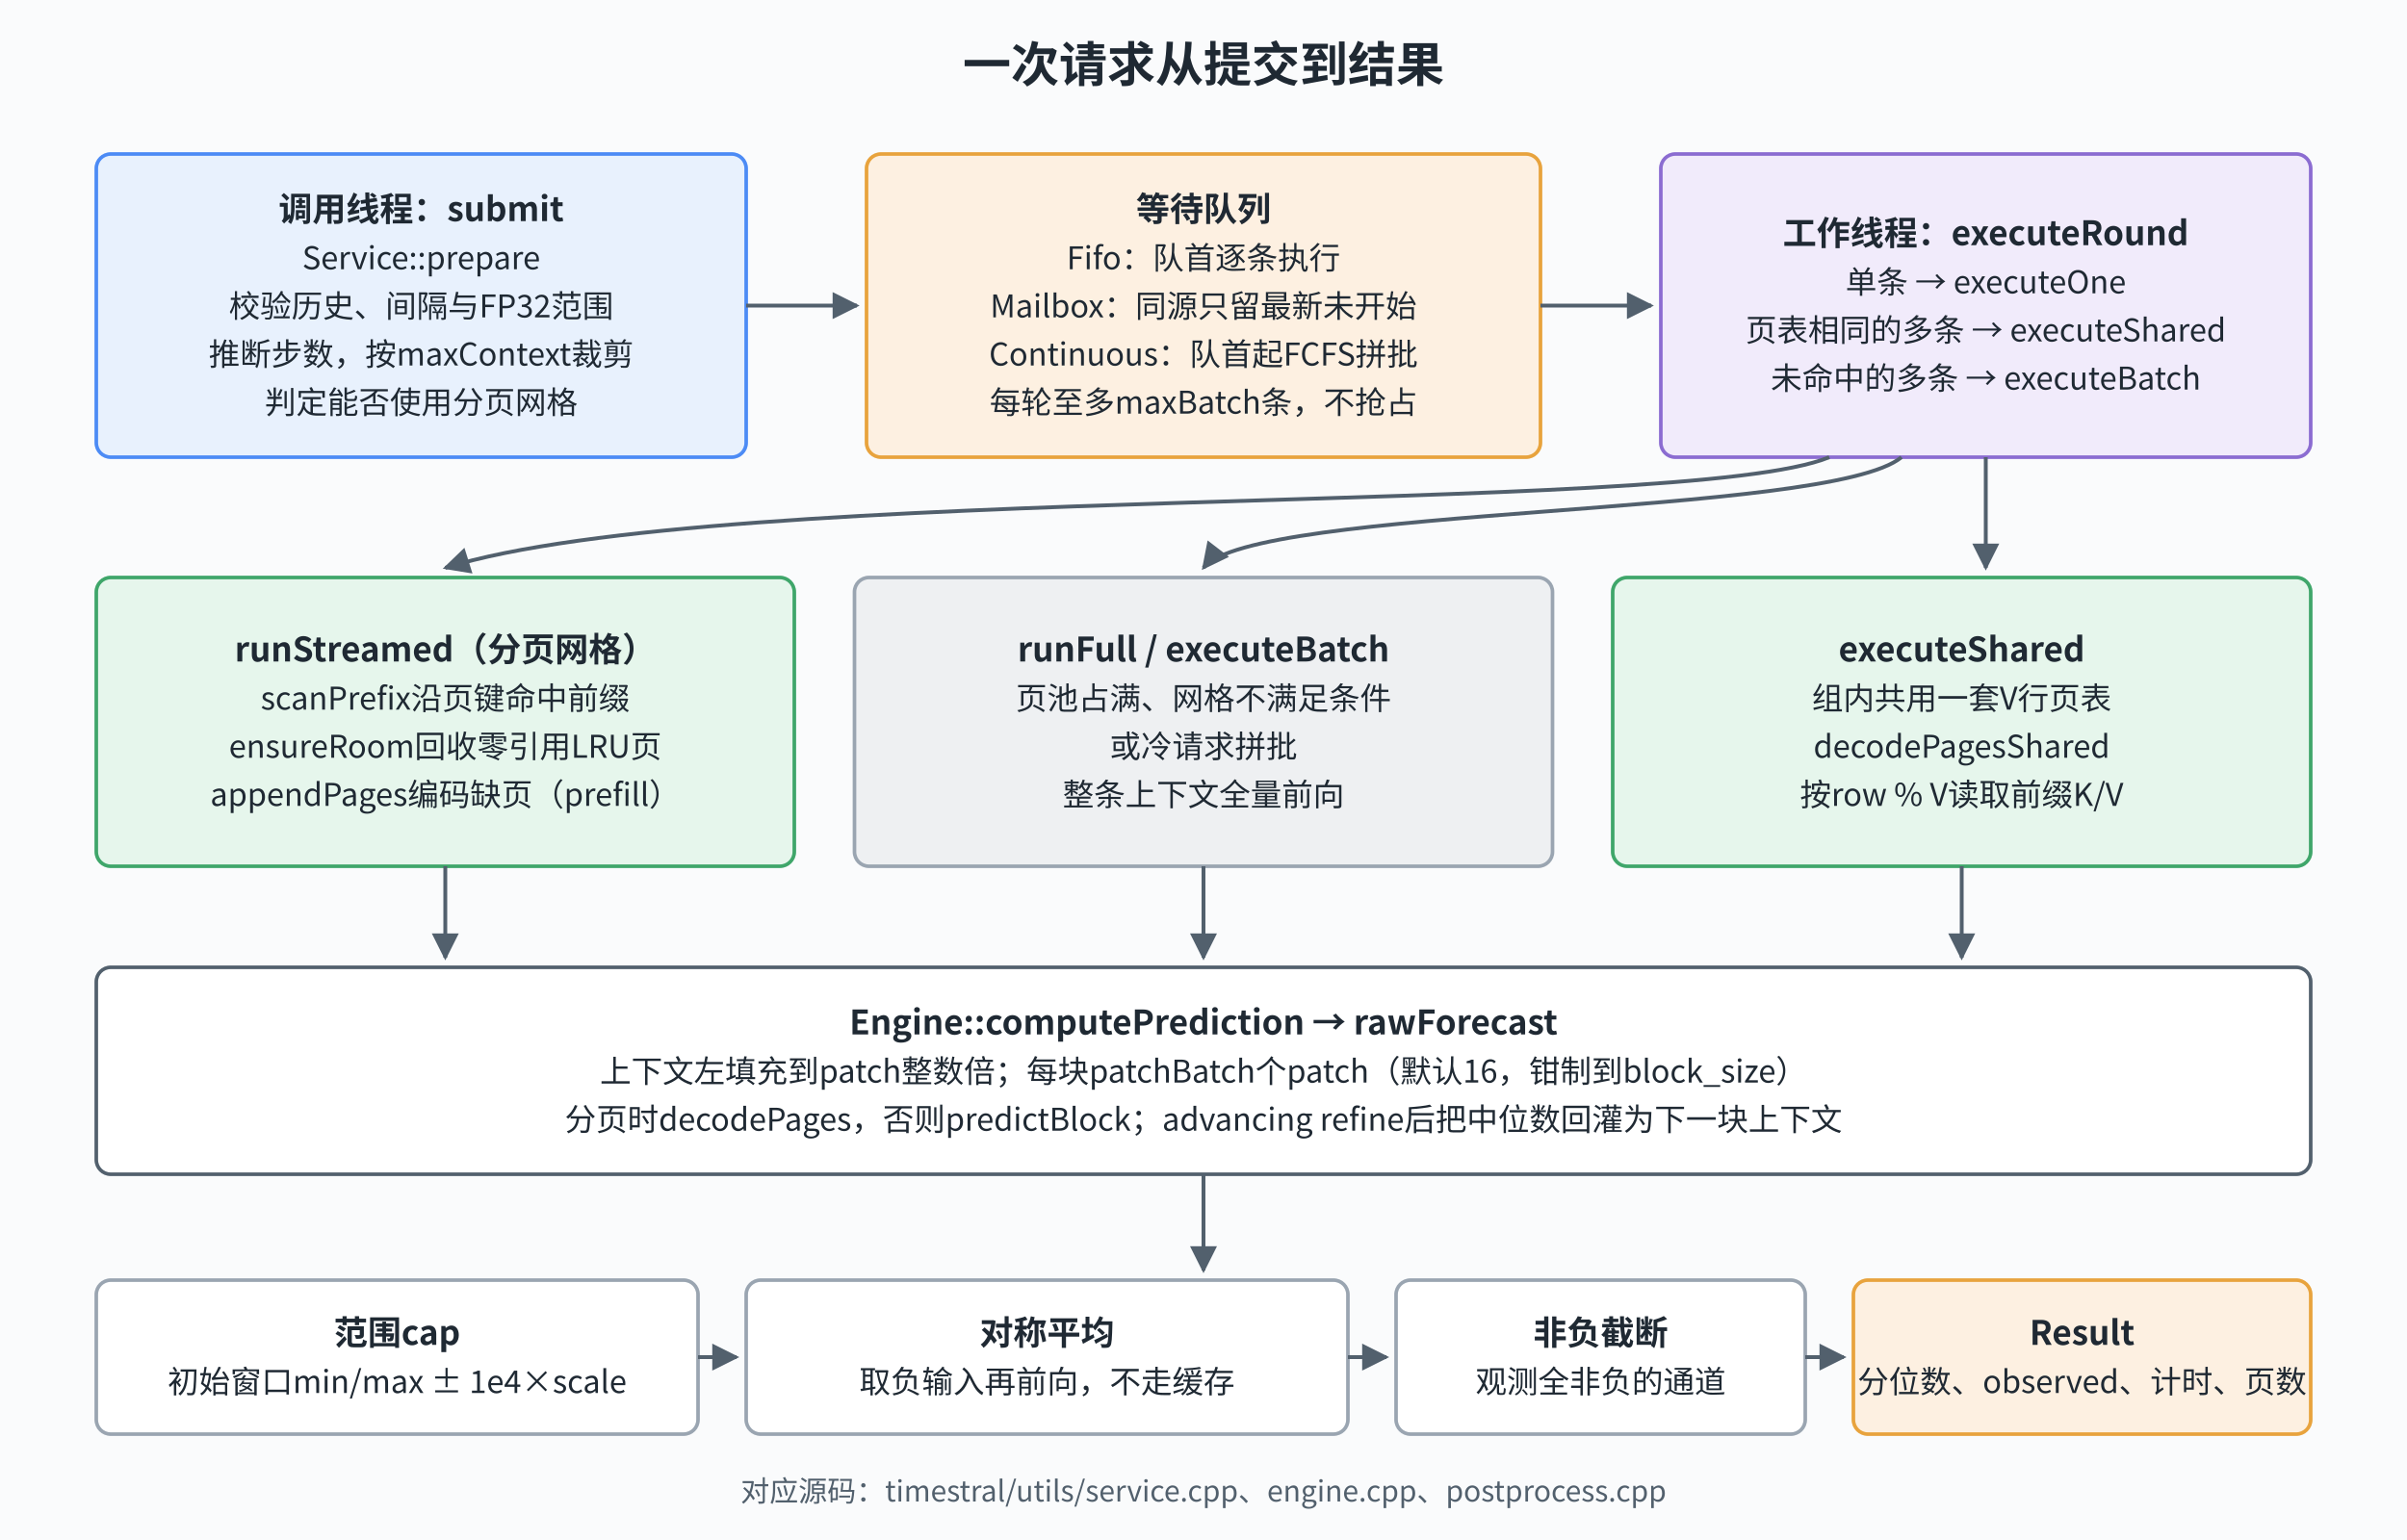
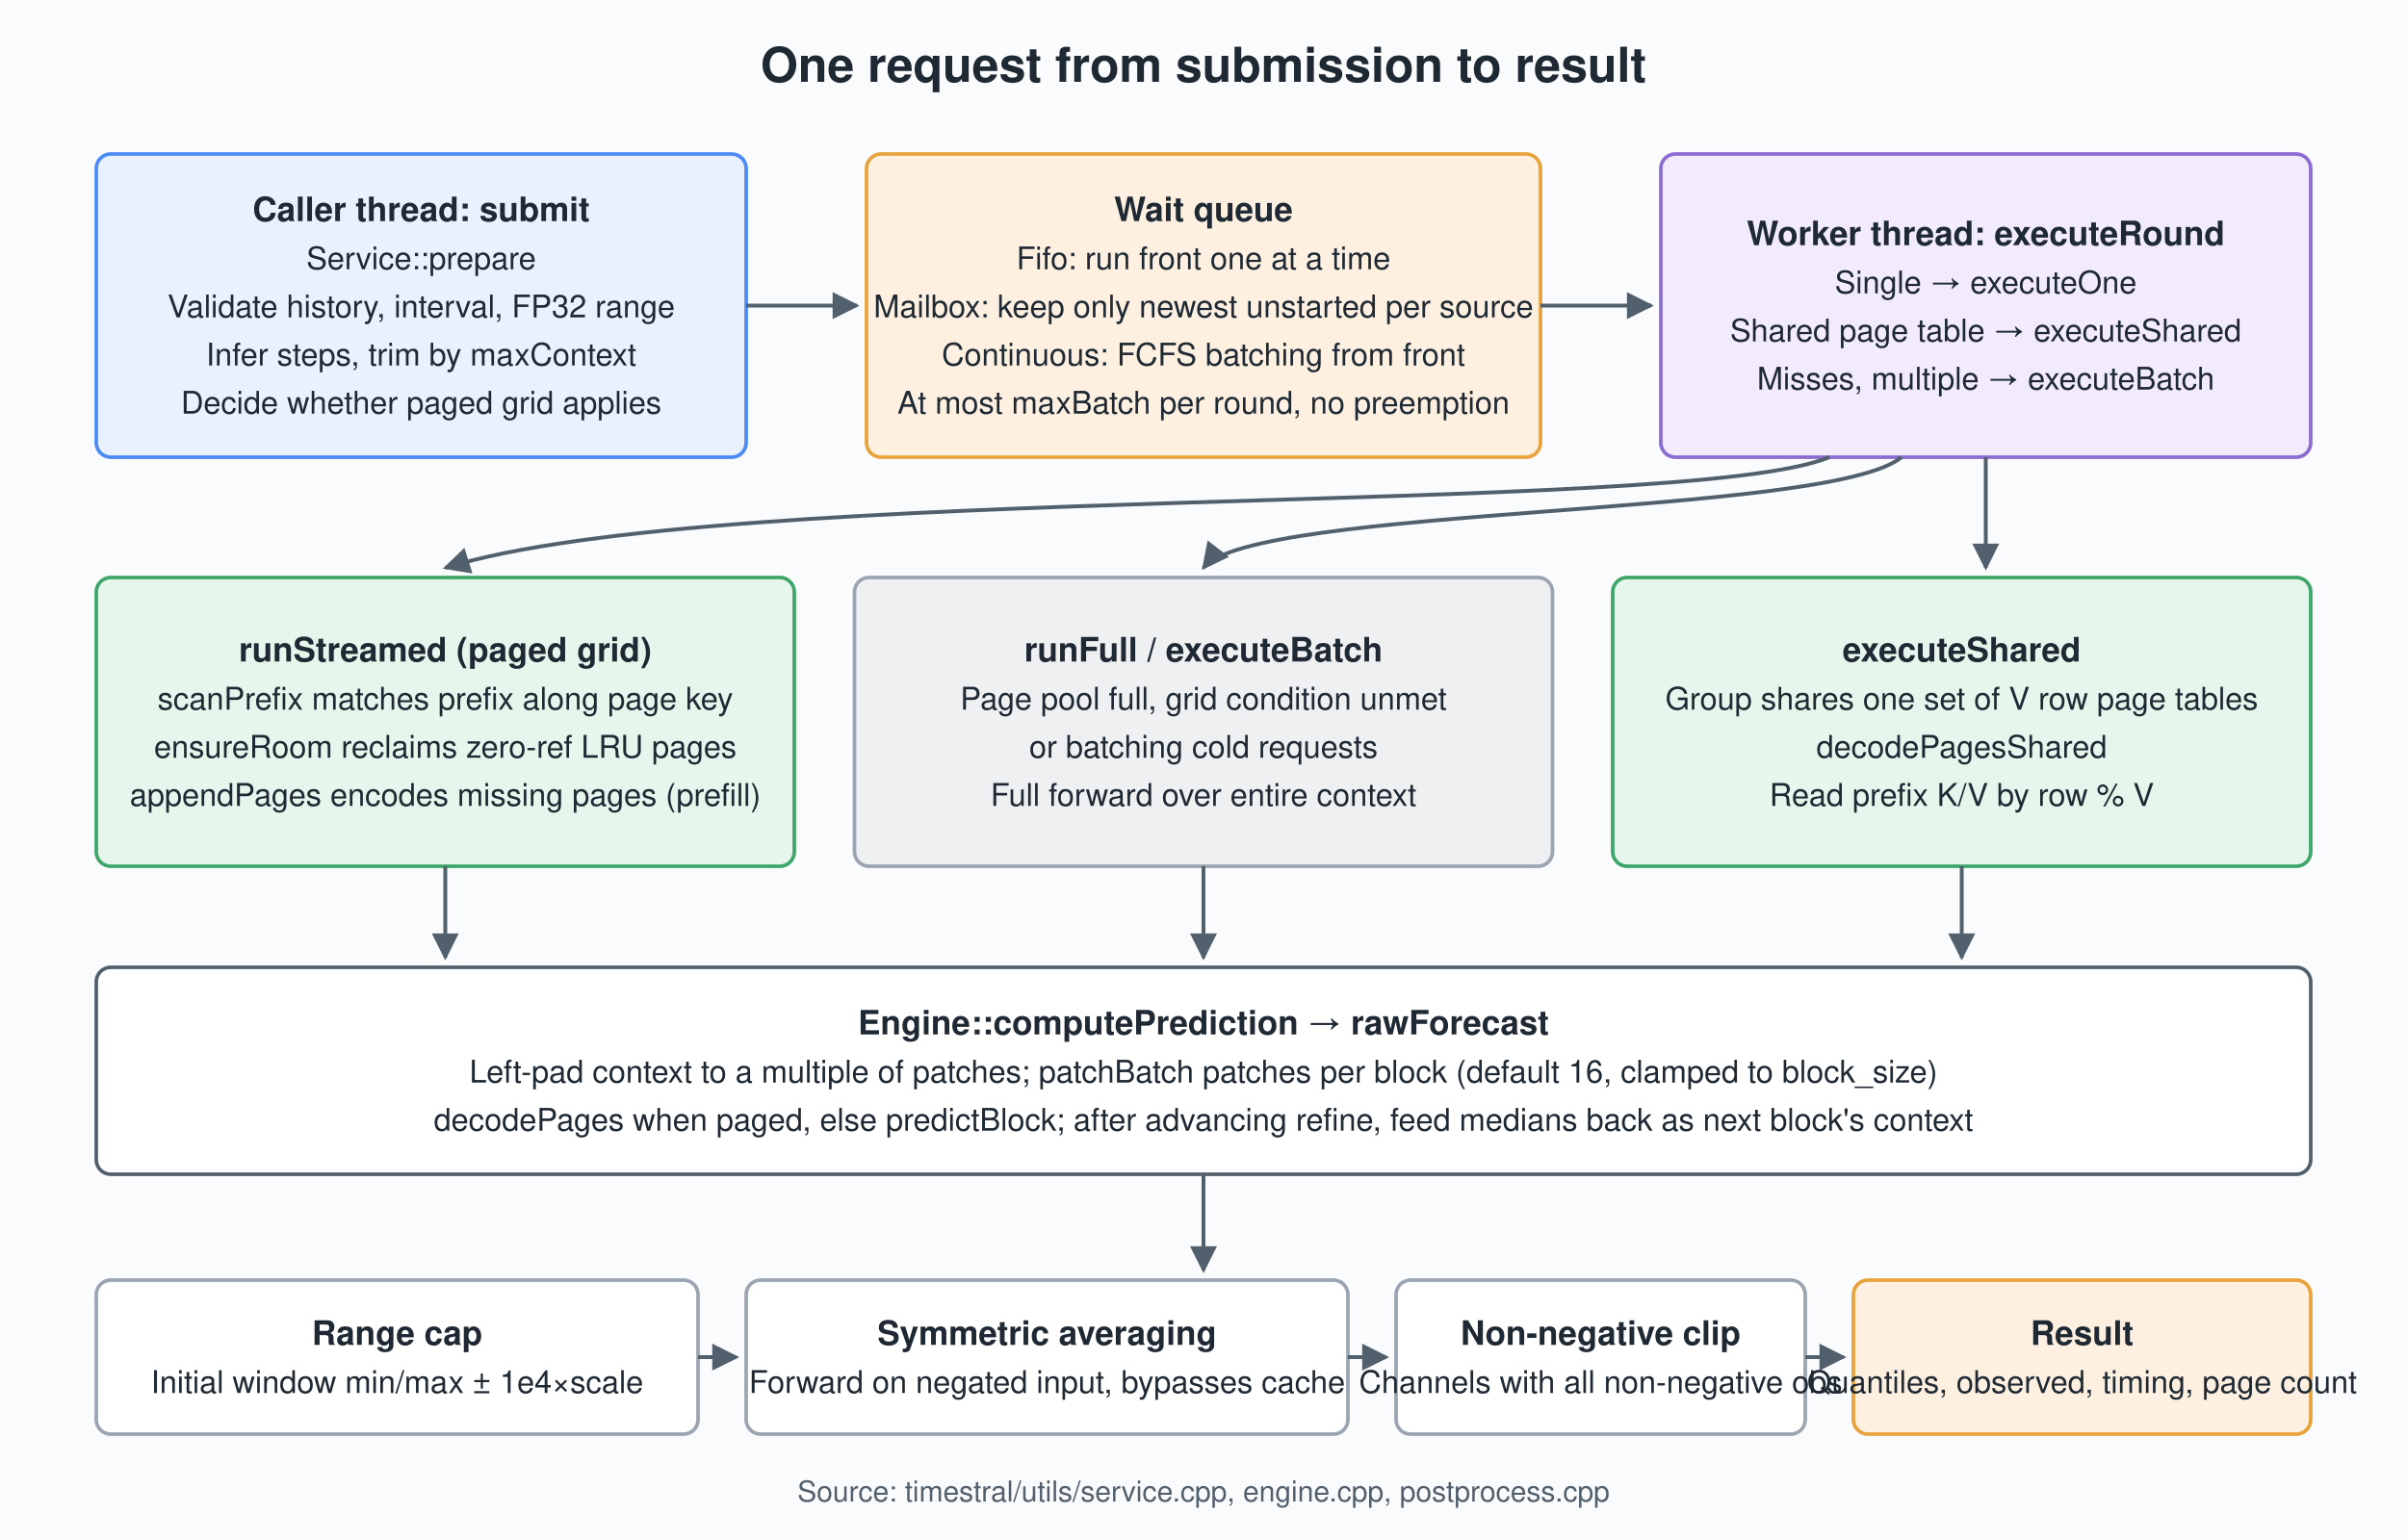
- <svg xmlns="http://www.w3.org/2000/svg" width="1000" height="640" viewBox="0 0 1000 640" font-family="Microsoft YaHei, PingFang SC, Noto Sans CJK SC, sans-serif" font-size="14" fill="#1f2933">
+ <svg xmlns="http://www.w3.org/2000/svg" width="1000" height="640" viewBox="0 0 1000 640" font-family="Helvetica, Arial, sans-serif" font-size="14" fill="#1f2933">
  <defs>
    <marker id="arrow" viewBox="0 0 10 10" refX="9" refY="5" markerWidth="7" markerHeight="7" orient="auto-start-reverse">
      <path d="M0,0 L10,5 L0,10 z" fill="#52606d" />
    </marker>
  </defs>
  <rect x="0" y="0" width="1000" height="640" fill="#fafbfc" />
-   <text x="500" y="34" text-anchor="middle" font-size="20" font-weight="bold">一次请求从提交到结果</text>
+   <text x="500" y="34" text-anchor="middle" font-size="20" font-weight="bold">One request from submission to result</text>
  <rect x="40" y="64" width="270" height="126" rx="6" fill="#e8f1fd" stroke="#4c8bf5" stroke-width="1.5" />
-   <text x="175" y="91.9" text-anchor="middle" font-size="14" font-weight="bold">调用线程：submit</text>
+   <text x="175" y="91.9" text-anchor="middle" font-size="14" font-weight="bold">Caller thread: submit</text>
  <text x="175" y="111.9" text-anchor="middle" font-size="13">Service::prepare</text>
-   <text x="175" y="131.9" text-anchor="middle" font-size="13">校验历史、间隔与FP32范围</text>
-   <text x="175" y="151.9" text-anchor="middle" font-size="13">推断步数，按maxContext裁剪</text>
-   <text x="175" y="171.9" text-anchor="middle" font-size="13">判定能否使用分页网格</text>
+   <text x="175" y="131.9" text-anchor="middle" font-size="13">Validate history, interval, FP32 range</text>
+   <text x="175" y="151.9" text-anchor="middle" font-size="13">Infer steps, trim by maxContext</text>
+   <text x="175" y="171.9" text-anchor="middle" font-size="13">Decide whether paged grid applies</text>
  <rect x="360" y="64" width="280" height="126" rx="6" fill="#fdf0e1" stroke="#e8a33d" stroke-width="1.5" />
-   <text x="500" y="91.9" text-anchor="middle" font-size="14" font-weight="bold">等待队列</text>
-   <text x="500" y="111.9" text-anchor="middle" font-size="13">Fifo：队首逐条执行</text>
-   <text x="500" y="131.9" text-anchor="middle" font-size="13">Mailbox：同源只留最新未开始</text>
-   <text x="500" y="151.9" text-anchor="middle" font-size="13">Continuous：队首起FCFS拼批</text>
-   <text x="500" y="171.9" text-anchor="middle" font-size="13">每轮至多maxBatch条，不抢占</text>
+   <text x="500" y="91.9" text-anchor="middle" font-size="14" font-weight="bold">Wait queue</text>
+   <text x="500" y="111.9" text-anchor="middle" font-size="13">Fifo: run front one at a time</text>
+   <text x="500" y="131.9" text-anchor="middle" font-size="13">Mailbox: keep only newest unstarted per source</text>
+   <text x="500" y="151.9" text-anchor="middle" font-size="13">Continuous: FCFS batching from front</text>
+   <text x="500" y="171.9" text-anchor="middle" font-size="13">At most maxBatch per round, no preemption</text>
  <rect x="690" y="64" width="270" height="126" rx="6" fill="#f1ebfb" stroke="#8b6cd1" stroke-width="1.5" />
-   <text x="825" y="101.9" text-anchor="middle" font-size="14" font-weight="bold">工作线程：executeRound</text>
-   <text x="825" y="121.9" text-anchor="middle" font-size="13">单条 → executeOne</text>
-   <text x="825" y="141.9" text-anchor="middle" font-size="13">页表相同的多条 → executeShared</text>
-   <text x="825" y="161.9" text-anchor="middle" font-size="13">未命中的多条 → executeBatch</text>
+   <text x="825" y="101.9" text-anchor="middle" font-size="14" font-weight="bold">Worker thread: executeRound</text>
+   <text x="825" y="121.9" text-anchor="middle" font-size="13">Single → executeOne</text>
+   <text x="825" y="141.9" text-anchor="middle" font-size="13">Shared page table → executeShared</text>
+   <text x="825" y="161.9" text-anchor="middle" font-size="13">Misses, multiple → executeBatch</text>
  <path d="M310,127 H356" fill="none" stroke="#52606d" stroke-width="1.6" marker-end="url(#arrow)" />
  <path d="M640,127 H686" fill="none" stroke="#52606d" stroke-width="1.6" marker-end="url(#arrow)" />
  <rect x="40" y="240" width="290" height="120" rx="6" fill="#e6f6ec" stroke="#3fa66a" stroke-width="1.5" />
-   <text x="185" y="274.9" text-anchor="middle" font-size="14" font-weight="bold">runStreamed（分页网格）</text>
-   <text x="185" y="294.9" text-anchor="middle" font-size="13">scanPrefix沿页键命中前缀</text>
-   <text x="185" y="314.9" text-anchor="middle" font-size="13">ensureRoom回收零引用LRU页</text>
-   <text x="185" y="334.9" text-anchor="middle" font-size="13">appendPages编码缺页（prefill）</text>
+   <text x="185" y="274.9" text-anchor="middle" font-size="14" font-weight="bold">runStreamed (paged grid)</text>
+   <text x="185" y="294.9" text-anchor="middle" font-size="13">scanPrefix matches prefix along page key</text>
+   <text x="185" y="314.9" text-anchor="middle" font-size="13">ensureRoom reclaims zero-ref LRU pages</text>
+   <text x="185" y="334.9" text-anchor="middle" font-size="13">appendPages encodes missing pages (prefill)</text>
  <rect x="355" y="240" width="290" height="120" rx="6" fill="#eef0f2" stroke="#9aa5b1" stroke-width="1.5" />
  <text x="500" y="274.9" text-anchor="middle" font-size="14" font-weight="bold">runFull / executeBatch</text>
-   <text x="500" y="294.9" text-anchor="middle" font-size="13">页池占满、网格不满足条件</text>
-   <text x="500" y="314.9" text-anchor="middle" font-size="13">或冷请求拼批</text>
-   <text x="500" y="334.9" text-anchor="middle" font-size="13">整条上下文全量前向</text>
+   <text x="500" y="294.9" text-anchor="middle" font-size="13">Page pool full, grid condition unmet</text>
+   <text x="500" y="314.9" text-anchor="middle" font-size="13">or batching cold requests</text>
+   <text x="500" y="334.9" text-anchor="middle" font-size="13">Full forward over entire context</text>
  <rect x="670" y="240" width="290" height="120" rx="6" fill="#e6f6ec" stroke="#3fa66a" stroke-width="1.5" />
  <text x="815" y="274.9" text-anchor="middle" font-size="14" font-weight="bold">executeShared</text>
-   <text x="815" y="294.9" text-anchor="middle" font-size="13">组内共用一套V行页表</text>
+   <text x="815" y="294.9" text-anchor="middle" font-size="13">Group shares one set of V row page tables</text>
  <text x="815" y="314.9" text-anchor="middle" font-size="13">decodePagesShared</text>
-   <text x="815" y="334.9" text-anchor="middle" font-size="13">按row % V读取前缀K/V</text>
+   <text x="815" y="334.9" text-anchor="middle" font-size="13">Read prefix K/V by row % V</text>
  <path d="M825,190 V236" fill="none" stroke="#52606d" stroke-width="1.6" marker-end="url(#arrow)" />
  <path d="M760,190 C700,215 300,200 185,236" fill="none" stroke="#52606d" stroke-width="1.6" marker-end="url(#arrow)" />
  <path d="M790,190 C760,215 520,210 500,236" fill="none" stroke="#52606d" stroke-width="1.6" marker-end="url(#arrow)" />
  <path d="M185,360 V398" fill="none" stroke="#52606d" stroke-width="1.6" marker-end="url(#arrow)" />
  <path d="M500,360 V398" fill="none" stroke="#52606d" stroke-width="1.6" marker-end="url(#arrow)" />
  <path d="M815,360 V398" fill="none" stroke="#52606d" stroke-width="1.6" marker-end="url(#arrow)" />
  <rect x="40" y="402" width="920" height="86" rx="6" fill="#ffffff" stroke="#52606d" stroke-width="1.5" />
  <text x="500" y="429.9" text-anchor="middle" font-size="14" font-weight="bold">Engine::computePrediction → rawForecast</text>
-   <text x="500" y="449.9" text-anchor="middle" font-size="13">上下文左填充到patch整数倍；每块patchBatch个patch（默认16，钳制到block_size）</text>
-   <text x="500" y="469.9" text-anchor="middle" font-size="13">分页时decodePages，否则predictBlock；advancing refine后把中位数回灌为下一块上下文</text>
+   <text x="500" y="449.9" text-anchor="middle" font-size="13">Left-pad context to a multiple of patches; patchBatch patches per block (default 16, clamped to block_size)</text>
+   <text x="500" y="469.9" text-anchor="middle" font-size="13">decodePages when paged, else predictBlock; after advancing refine, feed medians back as next block's context</text>
  <path d="M500,488 V528" fill="none" stroke="#52606d" stroke-width="1.6" marker-end="url(#arrow)" />
  <rect x="40" y="532" width="250" height="64" rx="6" fill="#ffffff" stroke="#9aa5b1" stroke-width="1.5" />
-   <text x="165" y="558.9" text-anchor="middle" font-size="14" font-weight="bold">范围cap</text>
-   <text x="165" y="578.9" text-anchor="middle" font-size="13">初始窗口min/max ± 1e4×scale</text>
+   <text x="165" y="558.9" text-anchor="middle" font-size="14" font-weight="bold">Range cap</text>
+   <text x="165" y="578.9" text-anchor="middle" font-size="13">Initial window min/max ± 1e4×scale</text>
  <path d="M290,564 H306" fill="none" stroke="#52606d" stroke-width="1.6" marker-end="url(#arrow)" />
  <rect x="310" y="532" width="250" height="64" rx="6" fill="#ffffff" stroke="#9aa5b1" stroke-width="1.5" />
-   <text x="435" y="558.9" text-anchor="middle" font-size="14" font-weight="bold">对称平均</text>
-   <text x="435" y="578.9" text-anchor="middle" font-size="13">取负输入再前向，不走缓存</text>
+   <text x="435" y="558.9" text-anchor="middle" font-size="14" font-weight="bold">Symmetric averaging</text>
+   <text x="435" y="578.9" text-anchor="middle" font-size="13">Forward on negated input, bypasses cache</text>
  <path d="M560,564 H576" fill="none" stroke="#52606d" stroke-width="1.6" marker-end="url(#arrow)" />
  <rect x="580" y="532" width="170" height="64" rx="6" fill="#ffffff" stroke="#9aa5b1" stroke-width="1.5" />
-   <text x="665" y="558.9" text-anchor="middle" font-size="14" font-weight="bold">非负截断</text>
-   <text x="665" y="578.9" text-anchor="middle" font-size="13">观测全非负的通道</text>
+   <text x="665" y="558.9" text-anchor="middle" font-size="14" font-weight="bold">Non-negative clip</text>
+   <text x="665" y="578.9" text-anchor="middle" font-size="13">Channels with all non-negative obs</text>
  <path d="M750,564 H766" fill="none" stroke="#52606d" stroke-width="1.6" marker-end="url(#arrow)" />
  <rect x="770" y="532" width="190" height="64" rx="6" fill="#fdf0e1" stroke="#e8a33d" stroke-width="1.5" />
  <text x="865" y="558.9" text-anchor="middle" font-size="14" font-weight="bold">Result</text>
-   <text x="865" y="578.9" text-anchor="middle" font-size="13">分位数、observed、计时、页数</text>
-   <text x="500" y="624" text-anchor="middle" font-size="12" fill="#52606d">对应源码：timestral/utils/service.cpp、engine.cpp、postprocess.cpp</text>
+   <text x="865" y="578.9" text-anchor="middle" font-size="13">Quantiles, observed, timing, page count</text>
+   <text x="500" y="624" text-anchor="middle" font-size="12" fill="#52606d">Source: timestral/utils/service.cpp, engine.cpp, postprocess.cpp</text>
</svg>
